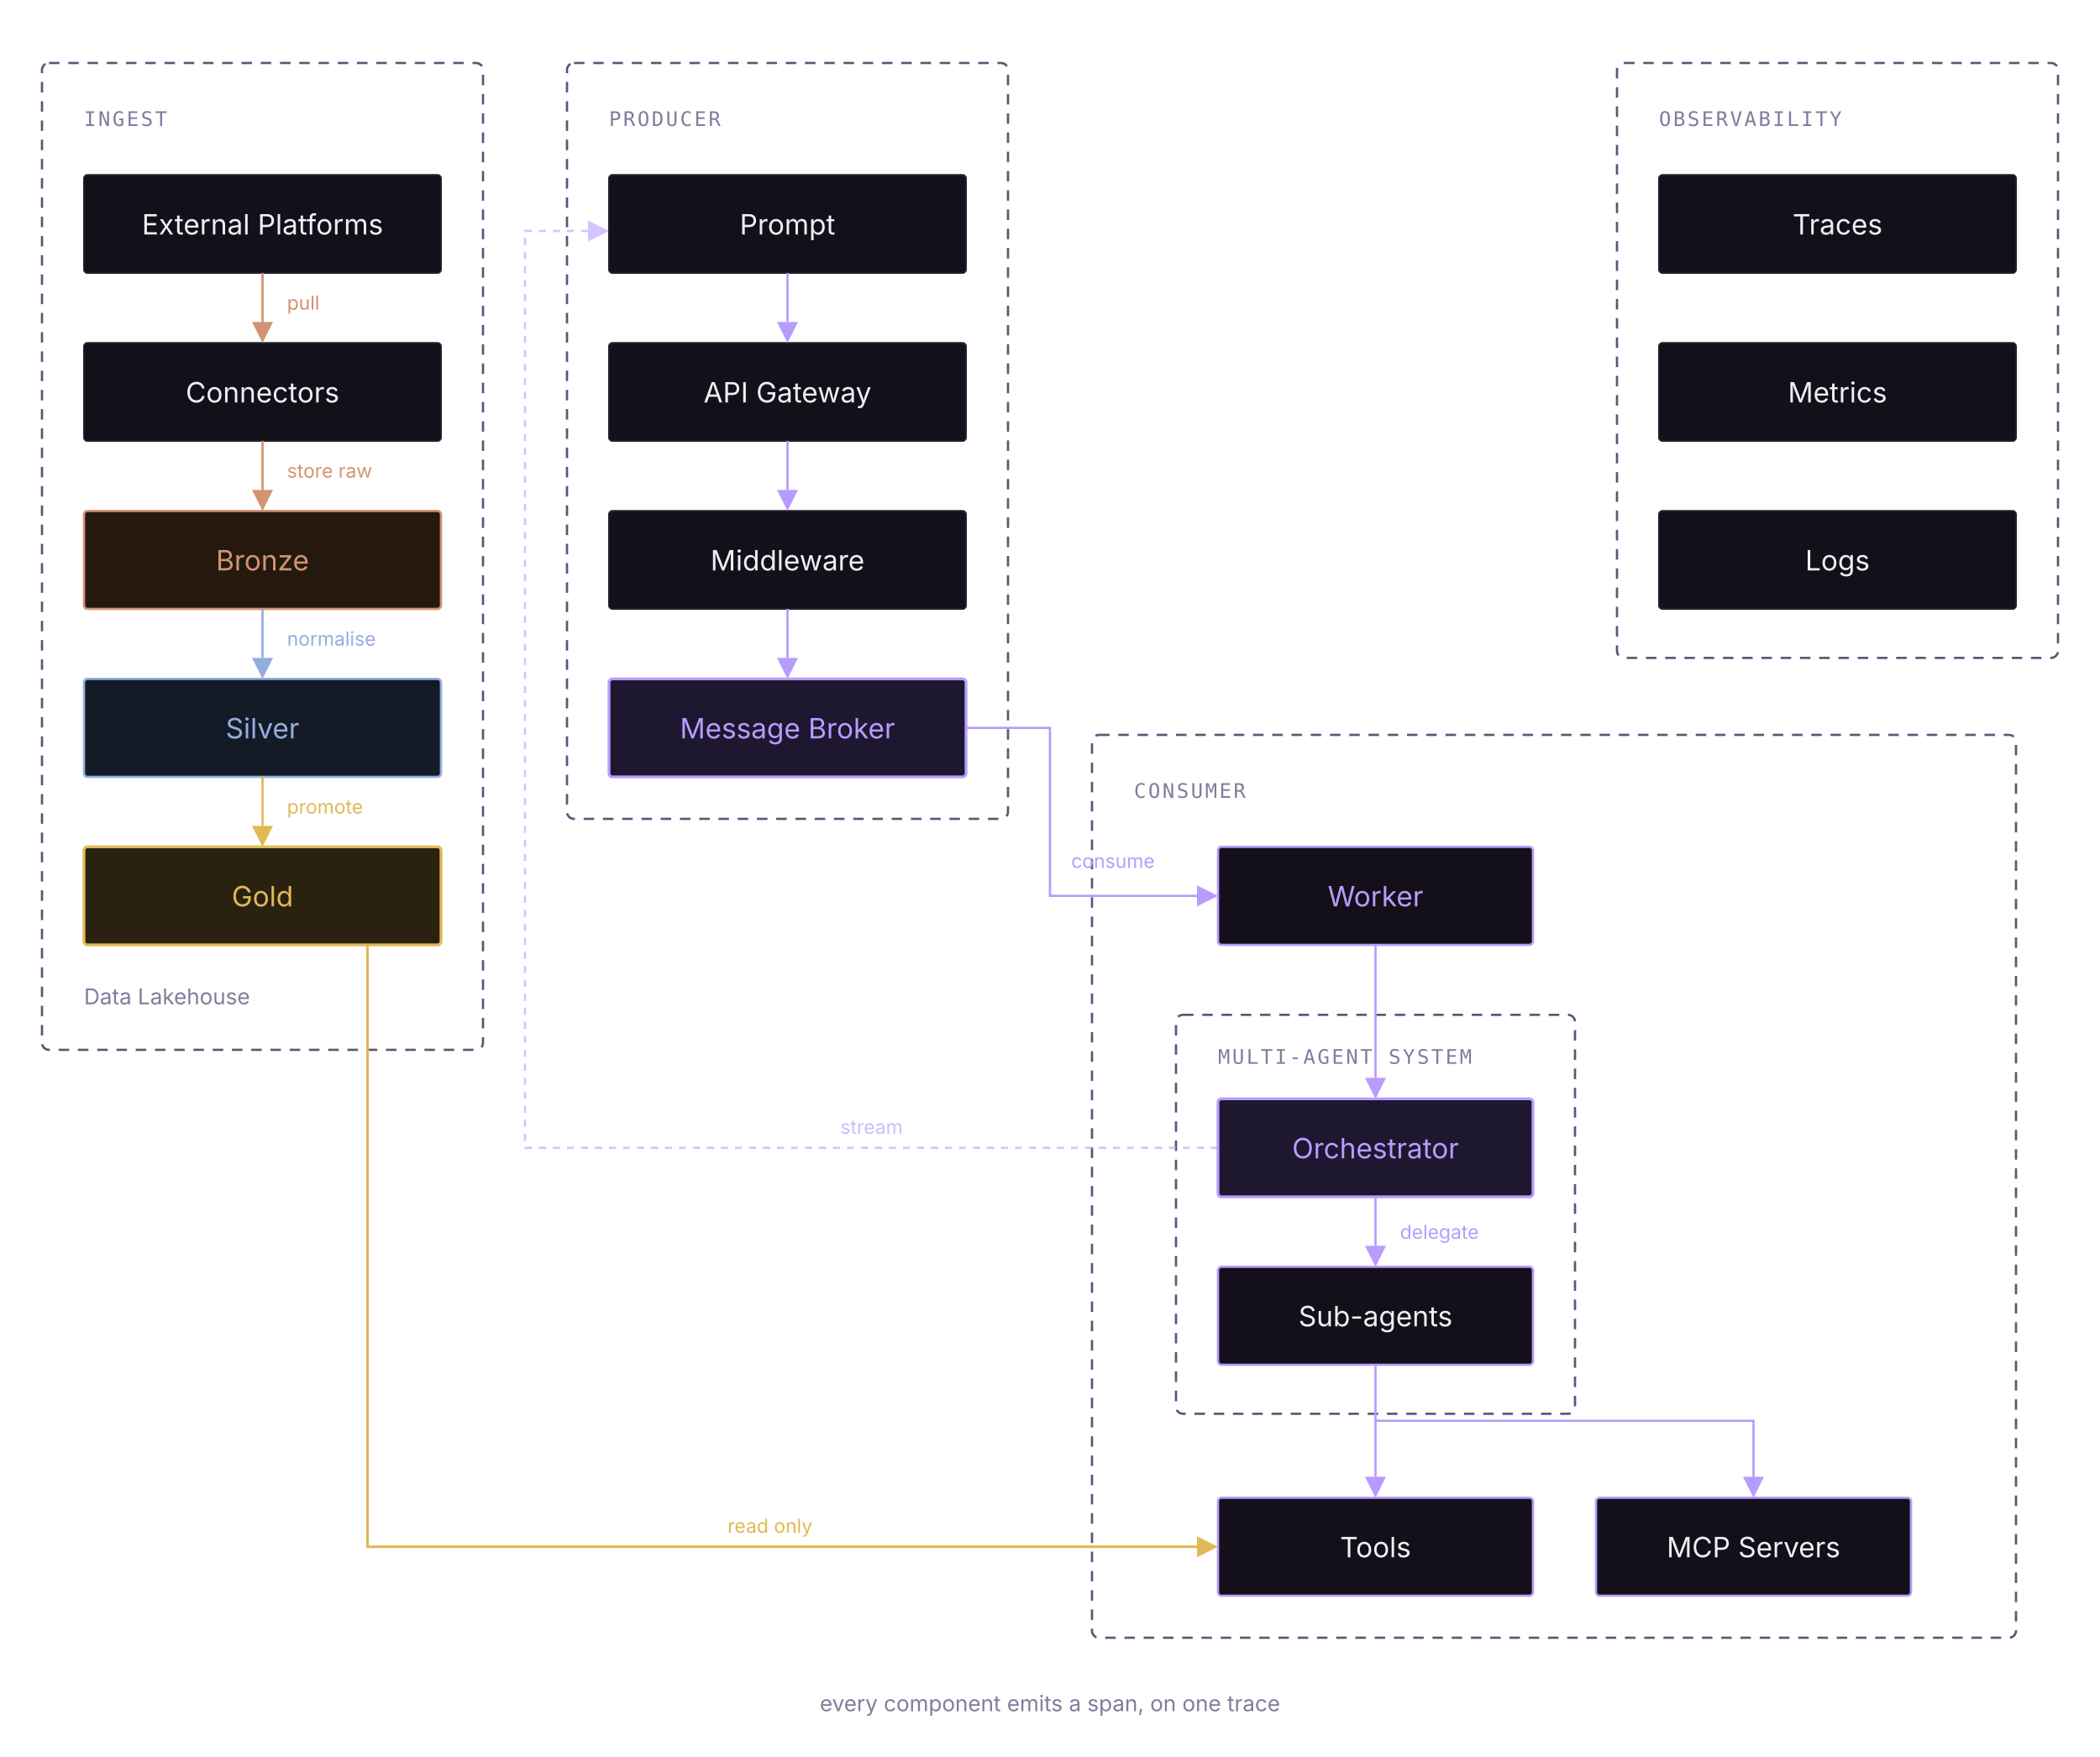
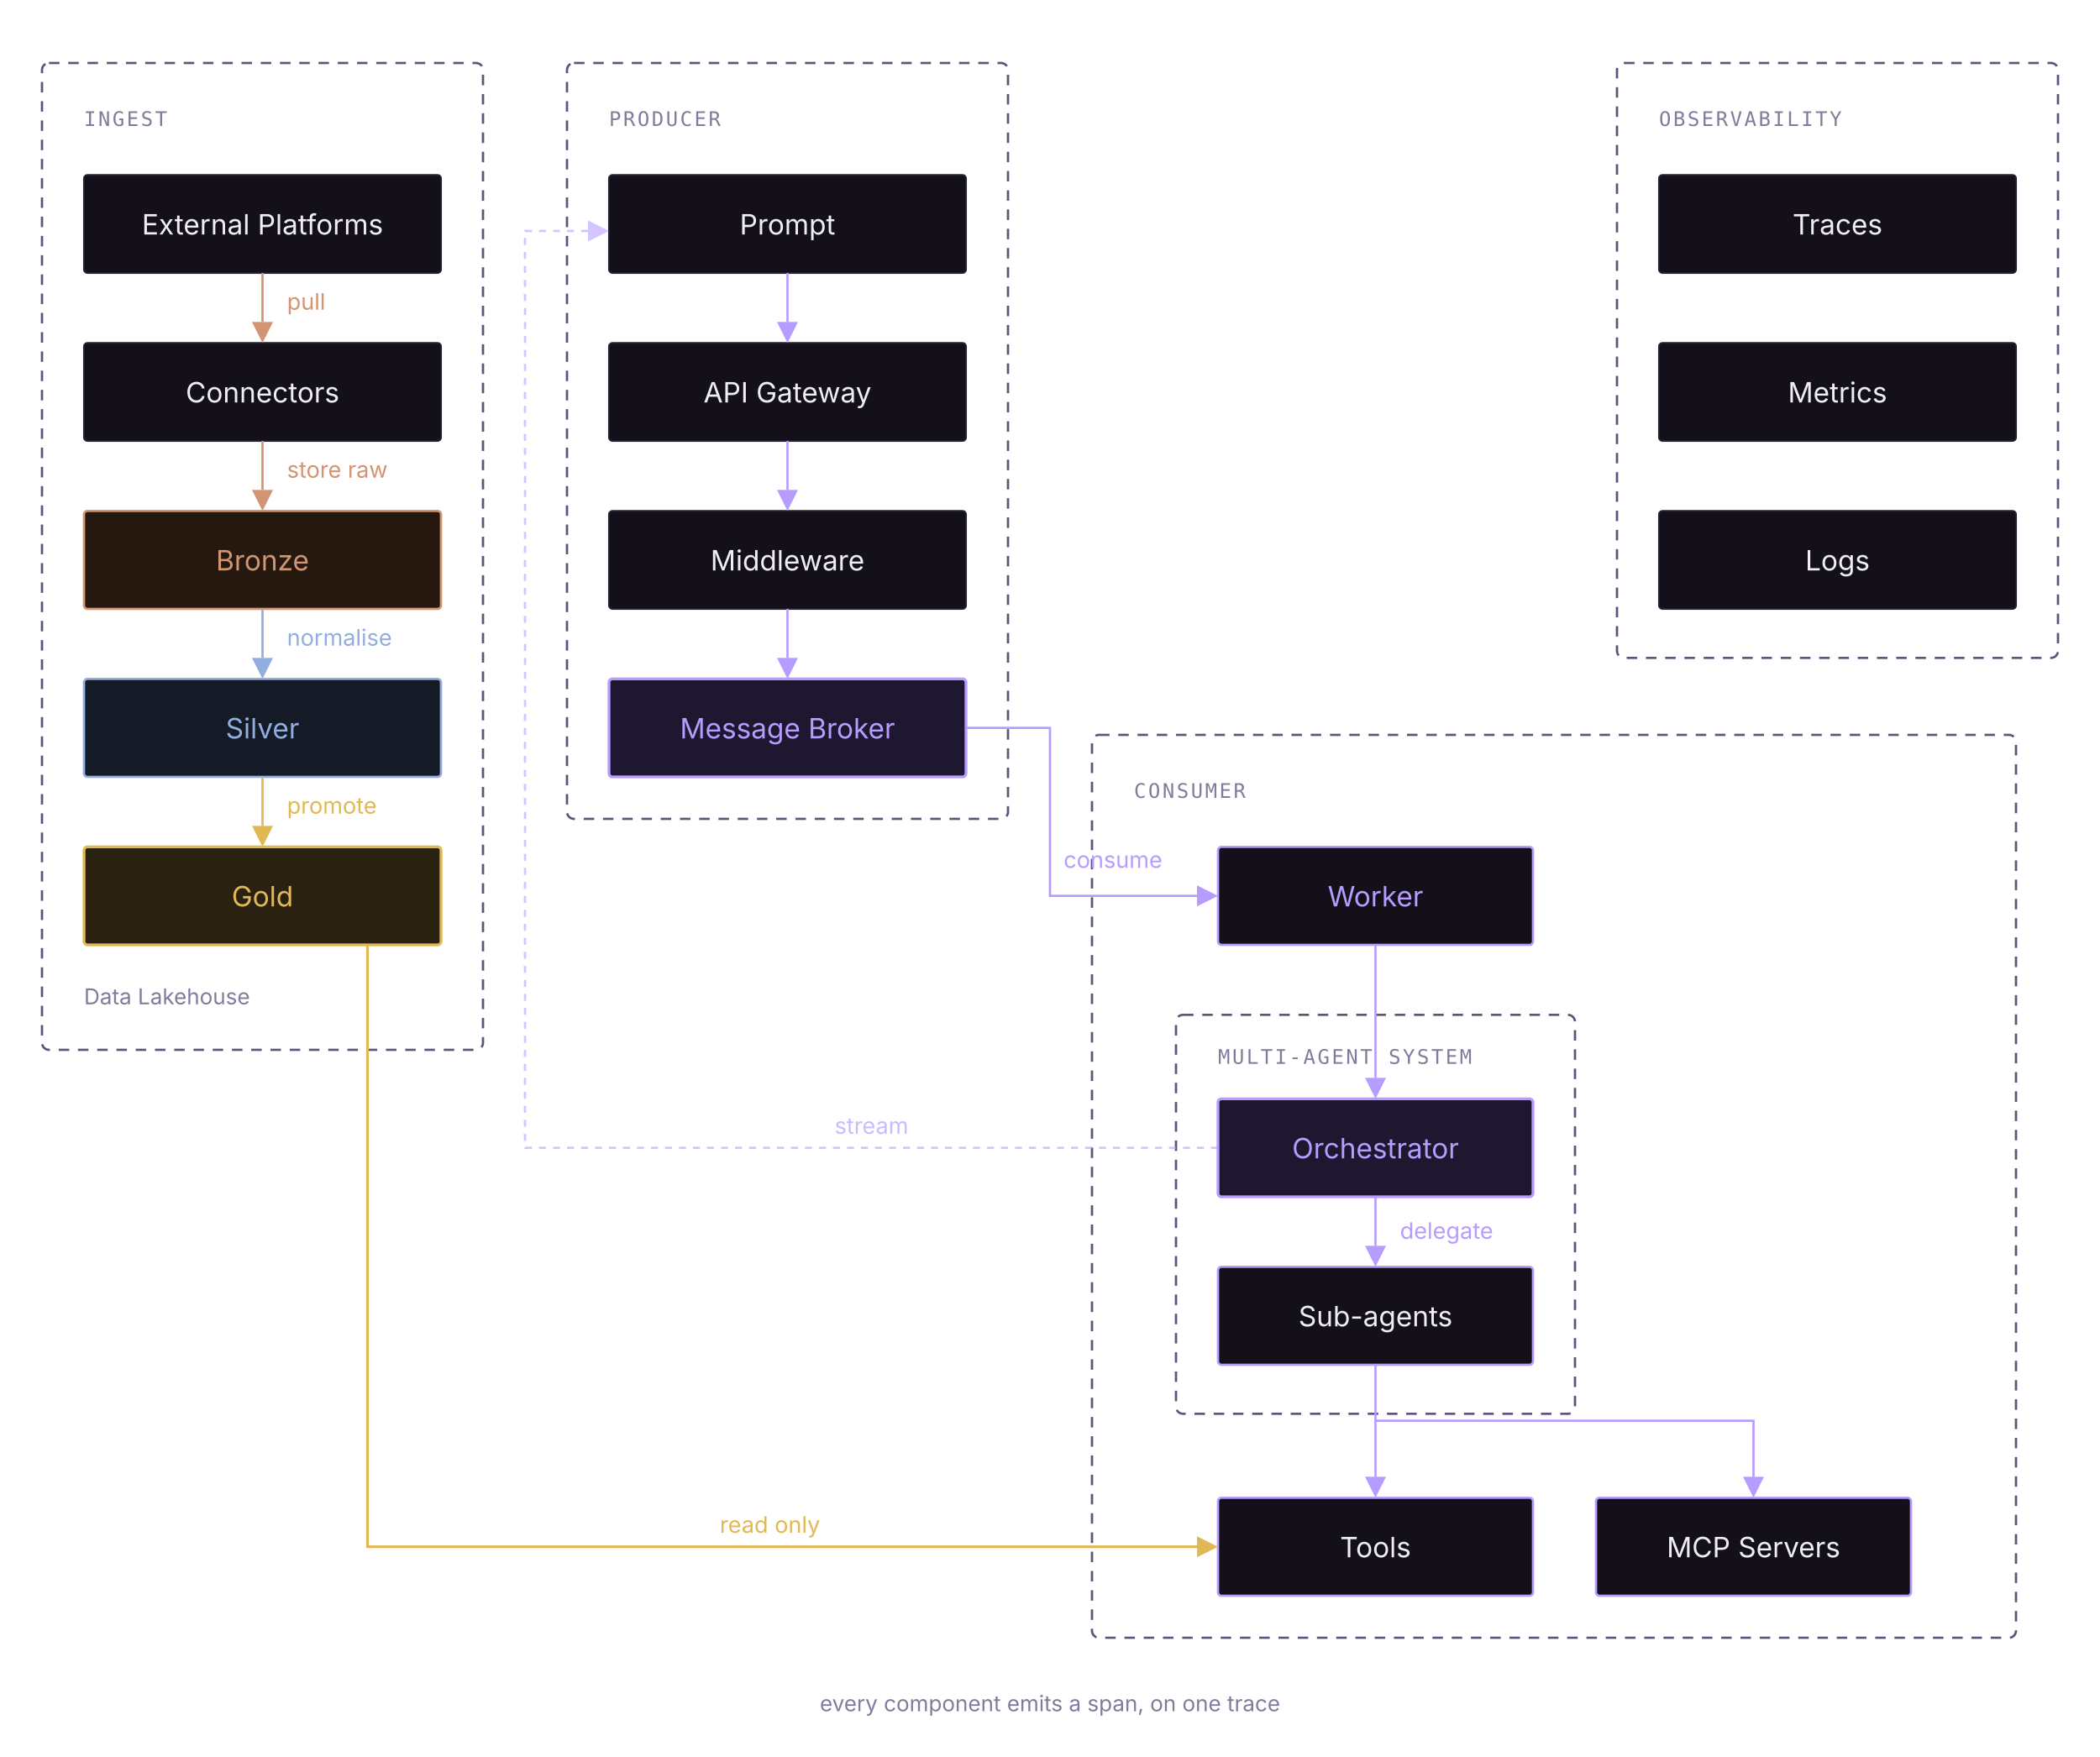
<svg xmlns="http://www.w3.org/2000/svg" viewBox="0 0 1200 1004" width="1200" height="1004" role="img" aria-label="Mycel at a glance. Ingest: connectors pull each external platform into a bronze, silver and gold data lakehouse. Producer: a prompt goes through the API gateway and middleware onto a message broker. Consumer: a worker picks the job up and hands it to a multi-agent system, where an orchestrator delegates to peer agents; the agents call tools, which read gold, and MCP servers. The answer streams back to the prompt. Observability: traces, metrics and logs.">
  <g font-family="ui-sans-serif, system-ui, -apple-system, sans-serif">
    <rect x="24" y="36" width="252" height="564" rx="4" fill="none" stroke="#5d5479" stroke-width="1.3" stroke-dasharray="6 5" />
    <text x="48" y="72" font-family="ui-monospace, SFMono-Regular, Menlo, monospace" font-size="11.5" letter-spacing="1.2" fill="#847b9c">INGEST</text>
    <rect x="48" y="100" width="204" height="56" rx="2" fill="#131019" stroke="#241f30" />
    <text x="150" y="134" font-size="16" fill="#f0edf7" text-anchor="middle">External Platforms</text>
    <rect x="48" y="196" width="204" height="56" rx="2" fill="#131019" stroke="#241f30" />
    <text x="150" y="230" font-size="16" fill="#f0edf7" text-anchor="middle">Connectors</text>
    <rect x="48" y="292" width="204" height="56" rx="2" fill="#25190f" stroke="#d29472" stroke-width="1.3" />
    <text x="150" y="326" font-size="16" fill="#d29472" text-anchor="middle">Bronze</text>
    <rect x="48" y="388" width="204" height="56" rx="2" fill="#141b26" stroke="#92aee0" stroke-width="1.3" />
    <text x="150" y="422" font-size="16" fill="#92aee0" text-anchor="middle">Silver</text>
    <rect x="48" y="484" width="204" height="56" rx="2" fill="#2a2111" stroke="#e0b955" stroke-width="1.6" />
    <text x="150" y="518" font-size="16" fill="#e0b955" text-anchor="middle">Gold</text>
    <text x="48" y="574" font-size="12.5" fill="#847b9c">Data Lakehouse</text>
    <rect x="324" y="36" width="252" height="432" rx="4" fill="none" stroke="#5d5479" stroke-width="1.3" stroke-dasharray="6 5" />
    <text x="348" y="72" font-family="ui-monospace, SFMono-Regular, Menlo, monospace" font-size="11.5" letter-spacing="1.2" fill="#847b9c">PRODUCER</text>
    <rect x="348" y="100" width="204" height="56" rx="2" fill="#131019" stroke="#241f30" />
    <text x="450" y="134" font-size="16" fill="#f0edf7" text-anchor="middle">Prompt</text>
    <rect x="348" y="196" width="204" height="56" rx="2" fill="#131019" stroke="#241f30" />
    <text x="450" y="230" font-size="16" fill="#f0edf7" text-anchor="middle">API Gateway</text>
    <rect x="348" y="292" width="204" height="56" rx="2" fill="#131019" stroke="#241f30" />
    <text x="450" y="326" font-size="16" fill="#f0edf7" text-anchor="middle">Middleware</text>
    <rect x="348" y="388" width="204" height="56" rx="2" fill="#1d1730" stroke="#b79cff" stroke-width="1.6" />
    <text x="450" y="422" font-size="16" fill="#b79cff" text-anchor="middle">Message Broker</text>
    <rect x="924" y="36" width="252" height="340" rx="4" fill="none" stroke="#5d5479" stroke-width="1.3" stroke-dasharray="6 5" />
    <text x="948" y="72" font-family="ui-monospace, SFMono-Regular, Menlo, monospace" font-size="11.5" letter-spacing="1.2" fill="#847b9c">OBSERVABILITY</text>
    <rect x="948" y="100" width="204" height="56" rx="2" fill="#131019" stroke="#241f30" />
    <text x="1050" y="134" font-size="16" fill="#f0edf7" text-anchor="middle">Traces</text>
    <rect x="948" y="196" width="204" height="56" rx="2" fill="#131019" stroke="#241f30" />
    <text x="1050" y="230" font-size="16" fill="#f0edf7" text-anchor="middle">Metrics</text>
    <rect x="948" y="292" width="204" height="56" rx="2" fill="#131019" stroke="#241f30" />
    <text x="1050" y="326" font-size="16" fill="#f0edf7" text-anchor="middle">Logs</text>
    <rect x="624" y="420" width="528" height="516" rx="4" fill="none" stroke="#5d5479" stroke-width="1.3" stroke-dasharray="6 5" />
    <text x="648" y="456" font-family="ui-monospace, SFMono-Regular, Menlo, monospace" font-size="11.5" letter-spacing="1.2" fill="#847b9c">CONSUMER</text>
    <rect x="696" y="484" width="180" height="56" rx="2" fill="#131019" stroke="#b79cff" stroke-width="1.3" />
    <text x="786" y="518" font-size="16" fill="#b79cff" text-anchor="middle">Worker</text>
    <rect x="672" y="580" width="228" height="228" rx="4" fill="none" stroke="#5d5479" stroke-width="1.3" stroke-dasharray="6 5" />
    <text x="696" y="608" font-family="ui-monospace, SFMono-Regular, Menlo, monospace" font-size="11.5" letter-spacing="1.2" fill="#847b9c">MULTI-AGENT SYSTEM</text>
    <rect x="696" y="628" width="180" height="56" rx="2" fill="#1d1730" stroke="#b79cff" stroke-width="1.6" />
    <text x="786" y="662" font-size="16" fill="#b79cff" text-anchor="middle">Orchestrator</text>
    <rect x="696" y="724" width="180" height="56" rx="2" fill="#131019" stroke="#b79cff" stroke-width="1.3" />
    <text x="786" y="758" font-size="16" fill="#f0edf7" text-anchor="middle">Sub-agents</text>
    <rect x="696" y="856" width="180" height="56" rx="2" fill="#131019" stroke="#b79cff" stroke-width="1.3" />
    <text x="786" y="890" font-size="16" fill="#f0edf7" text-anchor="middle">Tools</text>
    <rect x="912" y="856" width="180" height="56" rx="2" fill="#131019" stroke="#b79cff" stroke-width="1.3" />
    <text x="1002" y="890" font-size="16" fill="#f0edf7" text-anchor="middle">MCP Servers</text>
    <g fill="none" stroke="#d29472" stroke-width="1.3">
      <path d="M150 156V184" />
      <path d="M150 252V280" />
    </g>
    <g fill="#d29472">
      <path d="M144 184 150 196 156 184z" />
      <path d="M144 280 150 292 156 280z" />
    </g>
    <path d="M150 348V376" fill="none" stroke="#92aee0" stroke-width="1.3" />
    <path d="M144 376 150 388 156 376z" fill="#92aee0" />
    <path d="M150 444V472" fill="none" stroke="#e0b955" stroke-width="1.3" />
    <path d="M144 472 150 484 156 472z" fill="#e0b955" />
-     <g font-size="11">
+     <g font-size="13">
      <text x="164" y="177" fill="#d29472">pull</text>
      <text x="164" y="273" fill="#d29472">store raw</text>
      <text x="164" y="369" fill="#92aee0">normalise</text>
      <text x="164" y="465" fill="#e0b955">promote</text>
    </g>
    <g fill="none" stroke="#b79cff" stroke-width="1.3">
      <path d="M450 156V184" />
      <path d="M450 252V280" />
      <path d="M450 348V376" />
      <path d="M552 416H600V512H684" />
      <path d="M786 540V616" />
      <path d="M786 684V712" />
      <path d="M786 780V844" />
      <path d="M786 812H1002V844" />
    </g>
    <g fill="#b79cff">
      <path d="M444 184 450 196 456 184z" />
      <path d="M444 280 450 292 456 280z" />
      <path d="M444 376 450 388 456 376z" />
      <path d="M684 506 696 512 684 518z" />
      <path d="M780 616 786 628 792 616z" />
      <path d="M780 712 786 724 792 712z" />
      <path d="M780 844 786 856 792 844z" />
      <path d="M996 844 1002 856 1008 844z" />
    </g>
-     <text x="636" y="496" font-size="11" fill="#b79cff" text-anchor="middle">consume</text>
-     <text x="800" y="708" font-size="11" fill="#b79cff">delegate</text>
+     <text x="636" y="496" font-size="13" fill="#b79cff" text-anchor="middle">consume</text>
+     <text x="800" y="708" font-size="13" fill="#b79cff">delegate</text>
    <path d="M210 540V884H684" fill="none" stroke="#e0b955" stroke-width="1.5" />
    <path d="M684 878 696 884 684 890z" fill="#e0b955" />
-     <text x="440" y="876" font-size="11" fill="#e0b955" text-anchor="middle">read only</text>
+     <text x="440" y="876" font-size="13" fill="#e0b955" text-anchor="middle">read only</text>
    <g fill="none" stroke="#b79cff" stroke-width="1.3" stroke-dasharray="4 4" opacity="0.6">
      <path d="M696 656H300V132H336" />
    </g>
    <path d="M336 126 348 132 336 138z" fill="#b79cff" opacity="0.6" />
-     <text x="498" y="648" font-size="11" fill="#b79cff" opacity="0.7" text-anchor="middle">stream</text>
+     <text x="498" y="648" font-size="13" fill="#b79cff" opacity="0.7" text-anchor="middle">stream</text>
    <text x="600" y="978" font-size="12.5" fill="#847b9c" text-anchor="middle">every component emits a span, on one trace</text>
  </g>
</svg>
